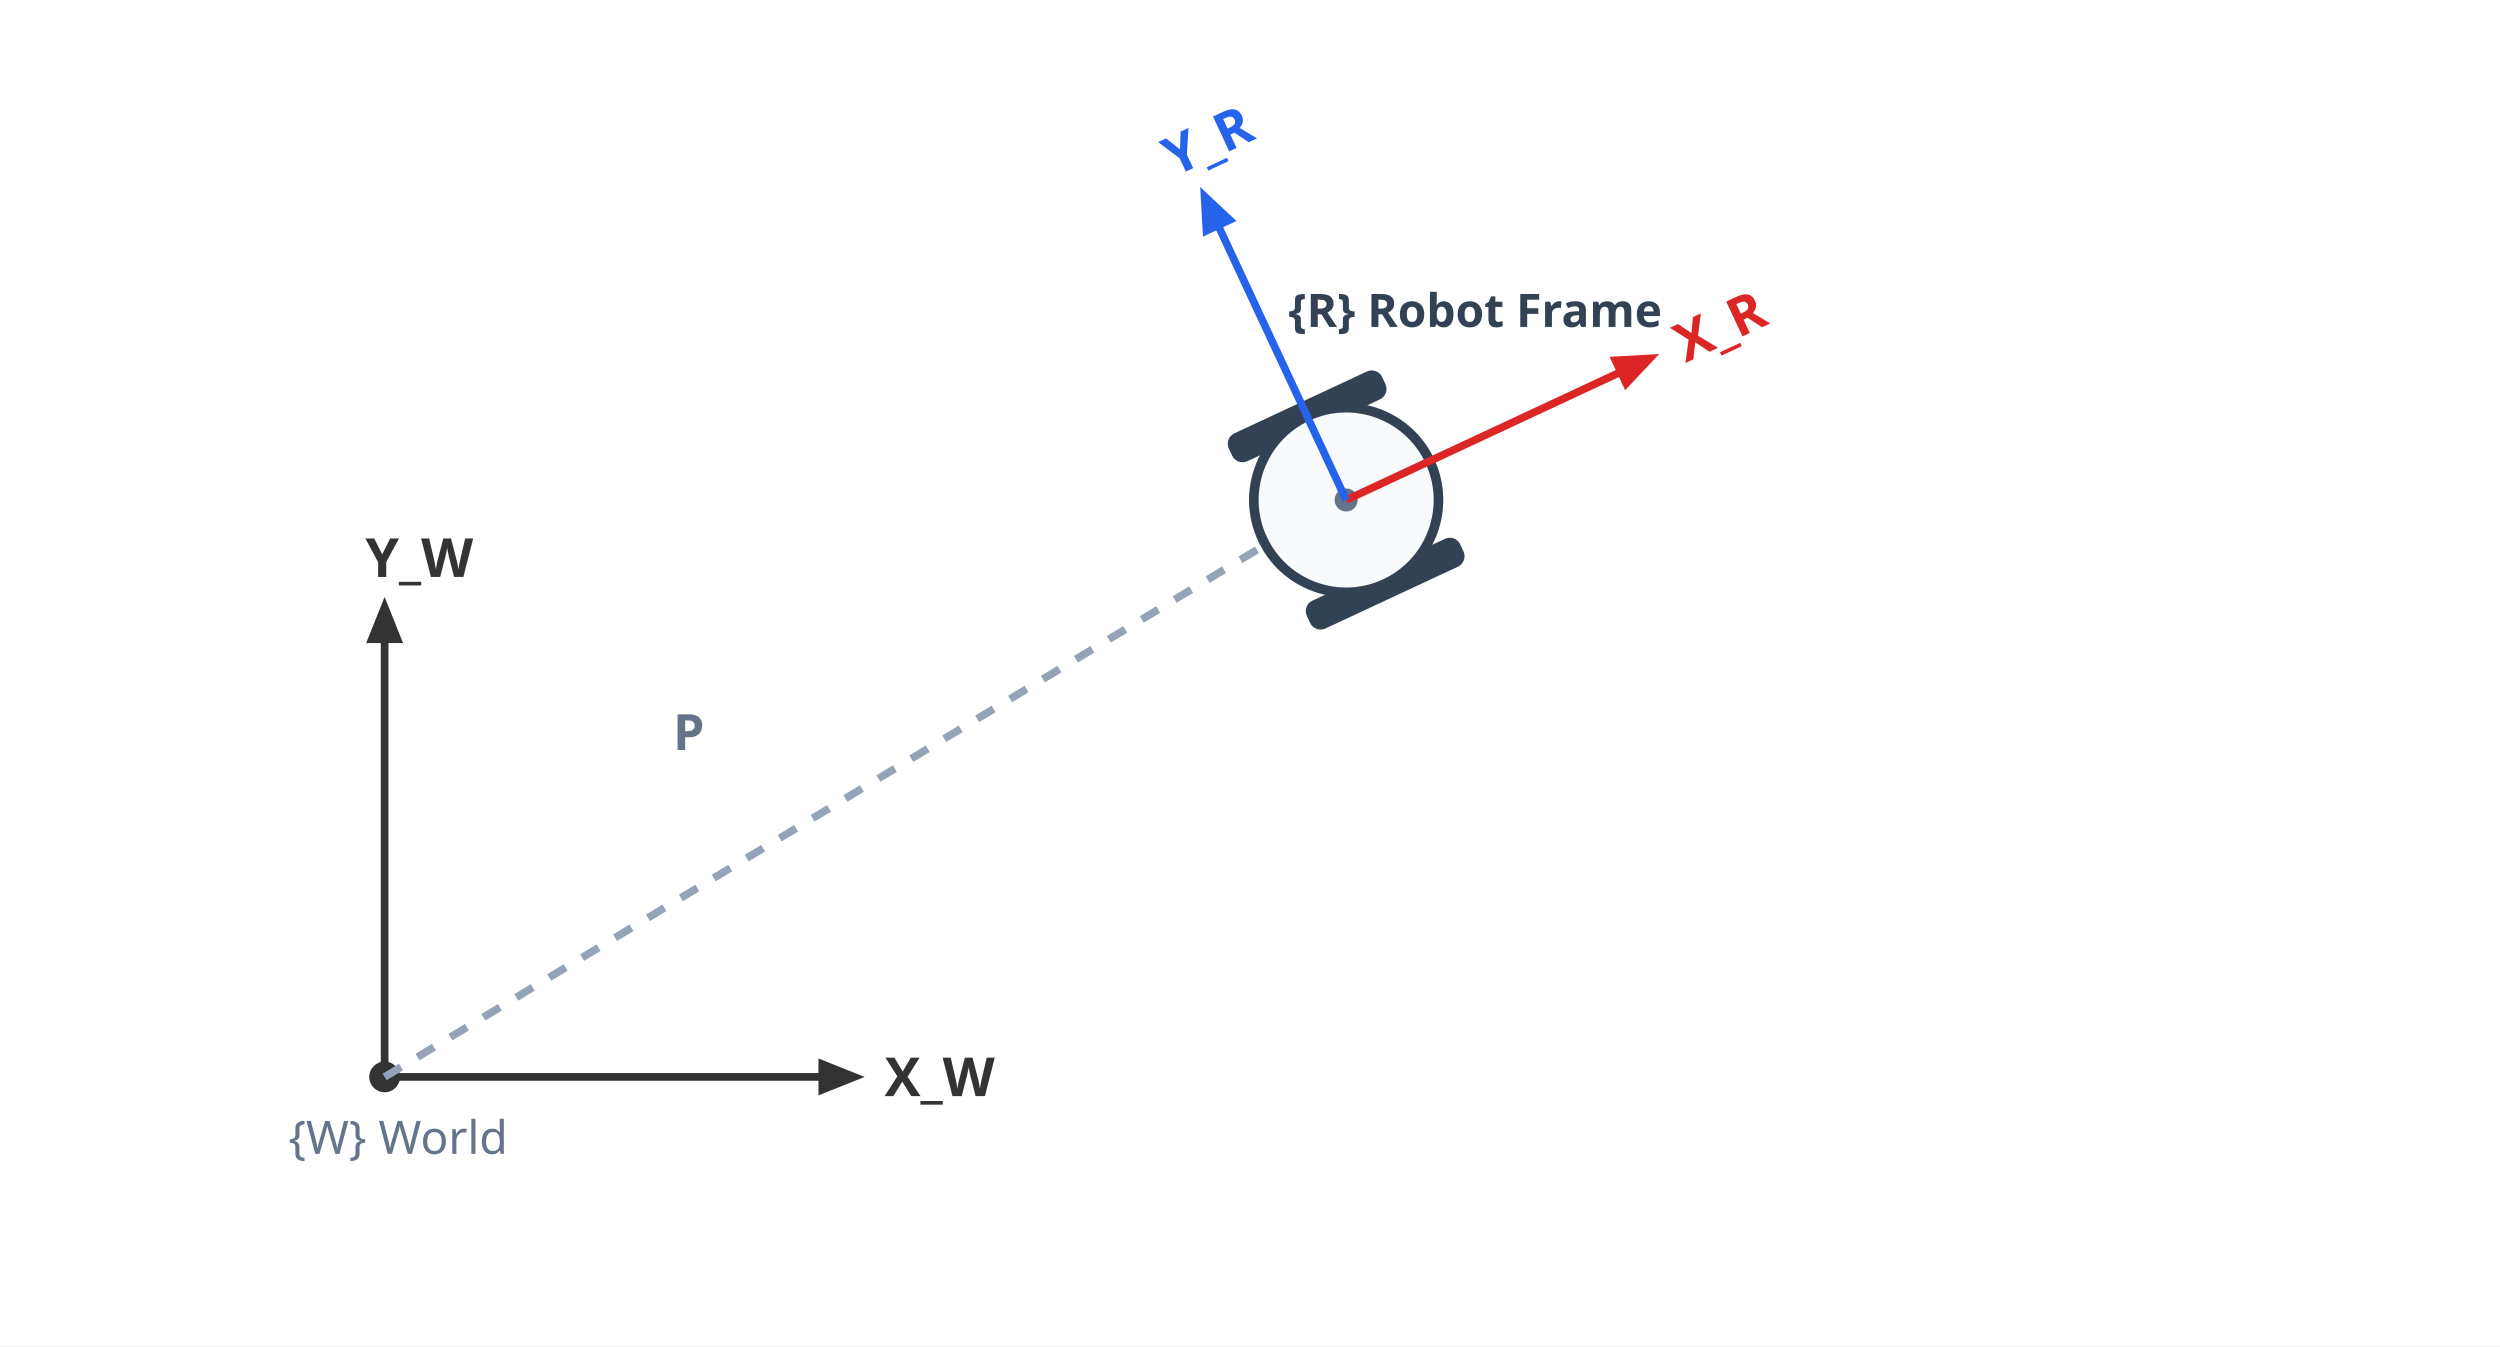
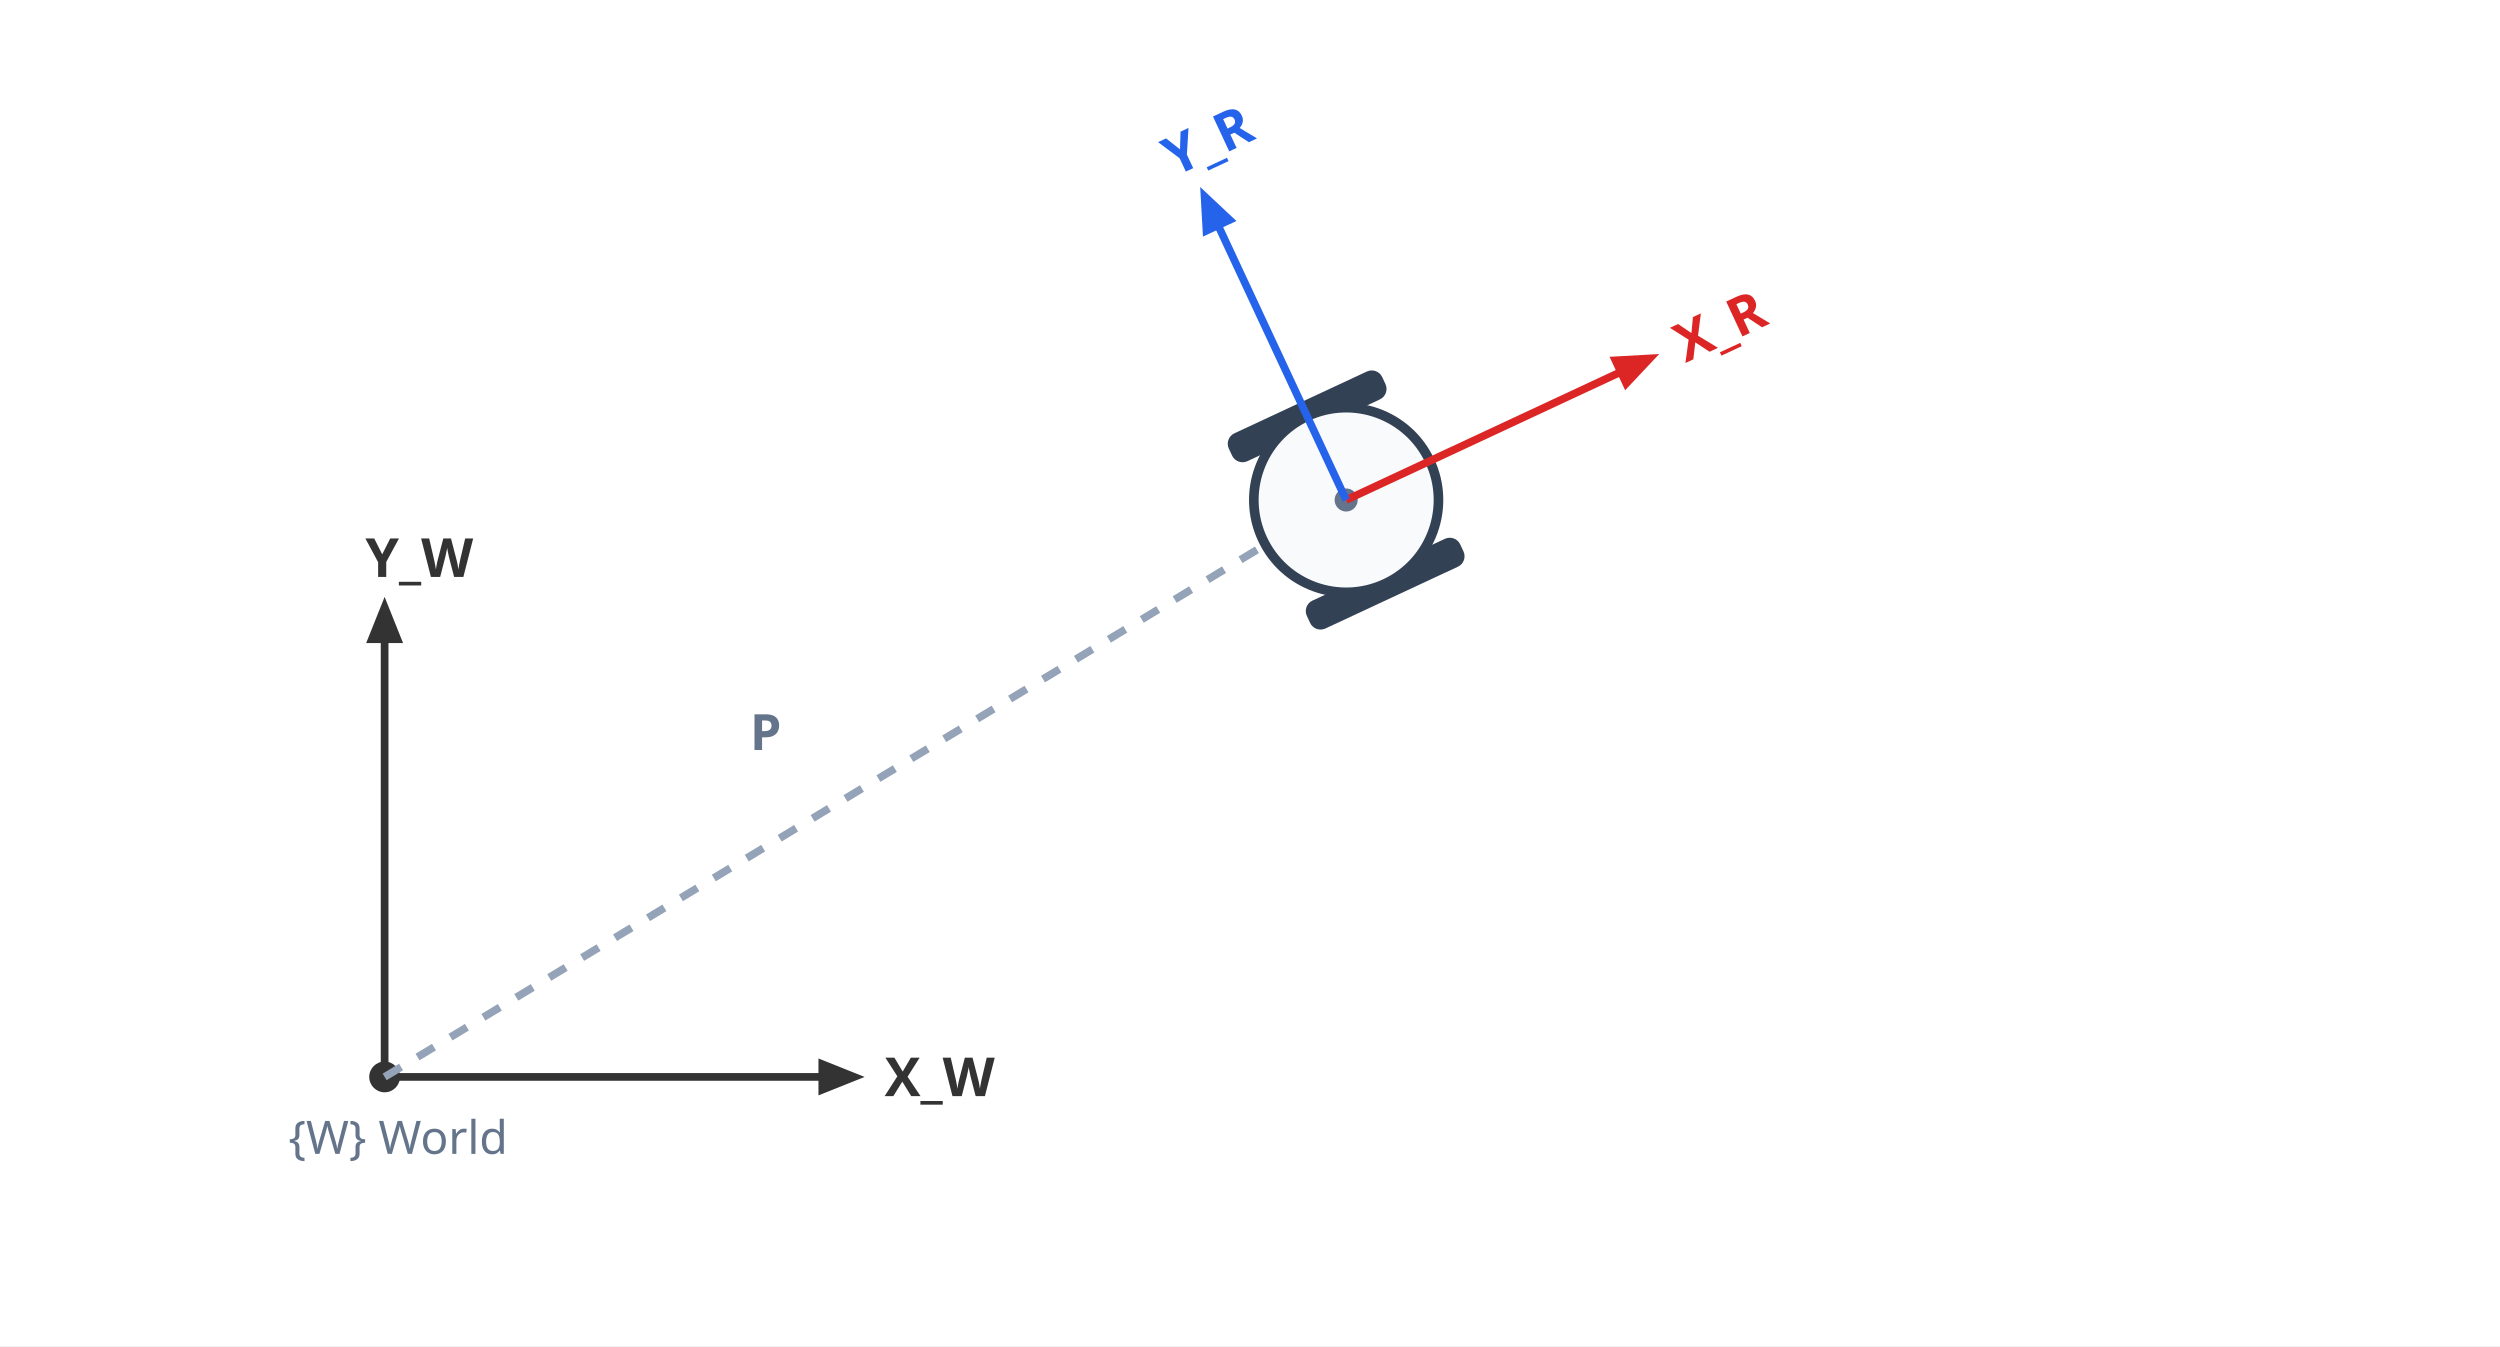
<svg xmlns="http://www.w3.org/2000/svg" viewBox="0 0 650 350" width="100%" height="100%">
  <defs>
    <marker id="arrow" viewBox="0 0 10 10" refX="6" refY="5" markerWidth="6" markerHeight="6" orient="auto-start-reverse">
      <path d="M 0 1 L 10 5 L 0 9 z" fill="#333" />
    </marker>
    <marker id="arrow-blue" viewBox="0 0 10 10" refX="6" refY="5" markerWidth="6" markerHeight="6" orient="auto-start-reverse">
      <path d="M 0 1 L 10 5 L 0 9 z" fill="#2563eb" />
    </marker>
    <marker id="arrow-red" viewBox="0 0 10 10" refX="6" refY="5" markerWidth="6" markerHeight="6" orient="auto-start-reverse">
      <path d="M 0 1 L 10 5 L 0 9 z" fill="#dc2626" />
    </marker>
  </defs>
  <rect width="100%" height="100%" fill="#ffffff" />
  <g transform="translate(100, 280)">
    <line x1="0" y1="0" x2="120" y2="0" stroke="#333" stroke-width="2" marker-end="url(#arrow)" />
    <text x="130" y="5" font-family="sans-serif" font-size="14" font-weight="bold" fill="#333">X_W</text>
    <line x1="0" y1="0" x2="0" y2="-120" stroke="#333" stroke-width="2" marker-end="url(#arrow)" />
    <text x="-5" y="-130" font-family="sans-serif" font-size="14" font-weight="bold" fill="#333">Y_W</text>
    <circle cx="0" cy="0" r="4" fill="#333" />
    <text x="-25" y="20" font-family="sans-serif" font-size="12" fill="#64748b">{W} World</text>
  </g>
  <line x1="100" y1="280" x2="335" y2="138" stroke="#94a3b8" stroke-width="2" stroke-dasharray="5,5" marker-end="url(#arrow)" />
-   <text x="175" y="195" font-family="sans-serif" font-size="13" font-weight="bold" fill="#64748b">P</text>
+   <text x="195" y="195" font-family="sans-serif" font-size="13" font-weight="bold" fill="#64748b">P</text>
  <g transform="translate(350, 130) rotate(-25)">
    <rect x="-22" y="-28" width="44" height="8" rx="3" fill="#334155" />
    <rect x="-22" y="20" width="44" height="8" rx="3" fill="#334155" />
    <circle cx="0" cy="0" r="24" fill="#f8fafc" stroke="#334155" stroke-width="2.5" />
    <circle cx="0" cy="0" r="3" fill="#64748b" />
    <line x1="0" y1="0" x2="85" y2="0" stroke="#dc2626" stroke-width="2" marker-end="url(#arrow-red)" />
    <text x="95" y="5" font-family="sans-serif" font-size="14" font-weight="bold" fill="#dc2626">X_R</text>
    <line x1="0" y1="0" x2="0" y2="-85" stroke="#2563eb" stroke-width="2" marker-end="url(#arrow-blue)" />
    <text x="-5" y="-95" font-family="sans-serif" font-size="14" font-weight="bold" fill="#2563eb">Y_R</text>
  </g>
-   <text x="335" y="85" font-family="sans-serif" font-size="12" font-weight="bold" fill="#334155">{R} Robot Frame</text>
</svg>
